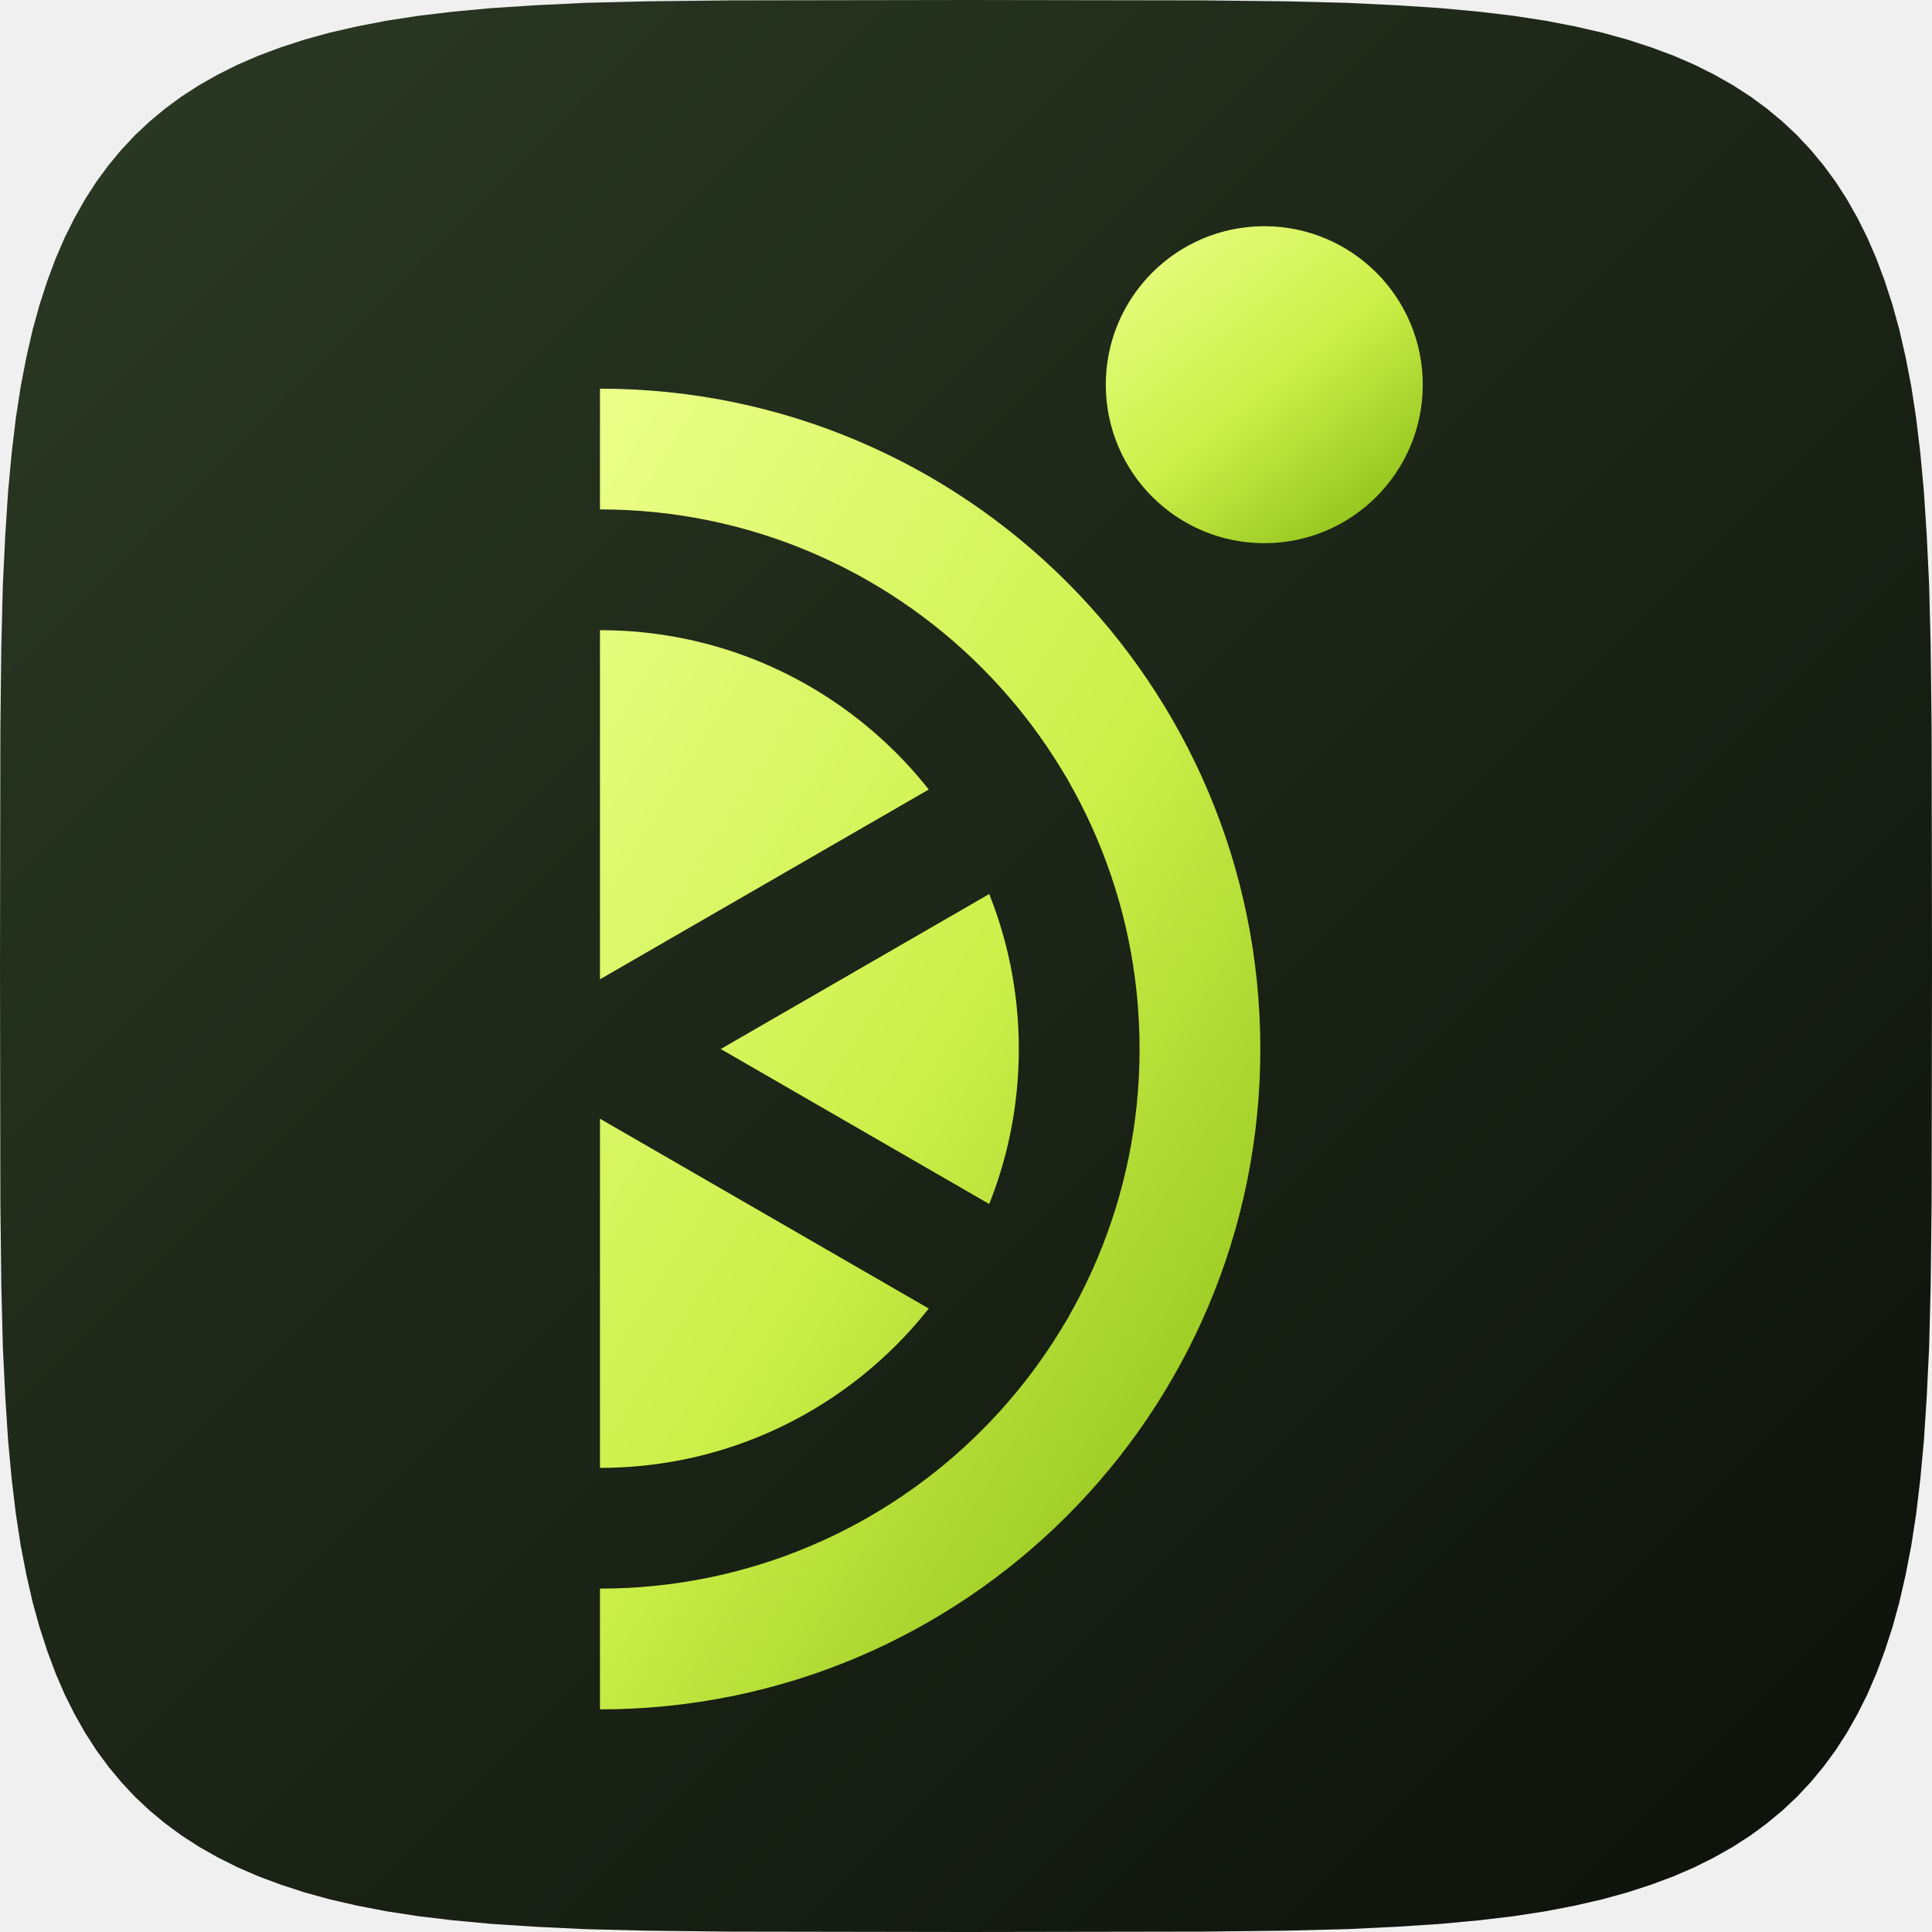
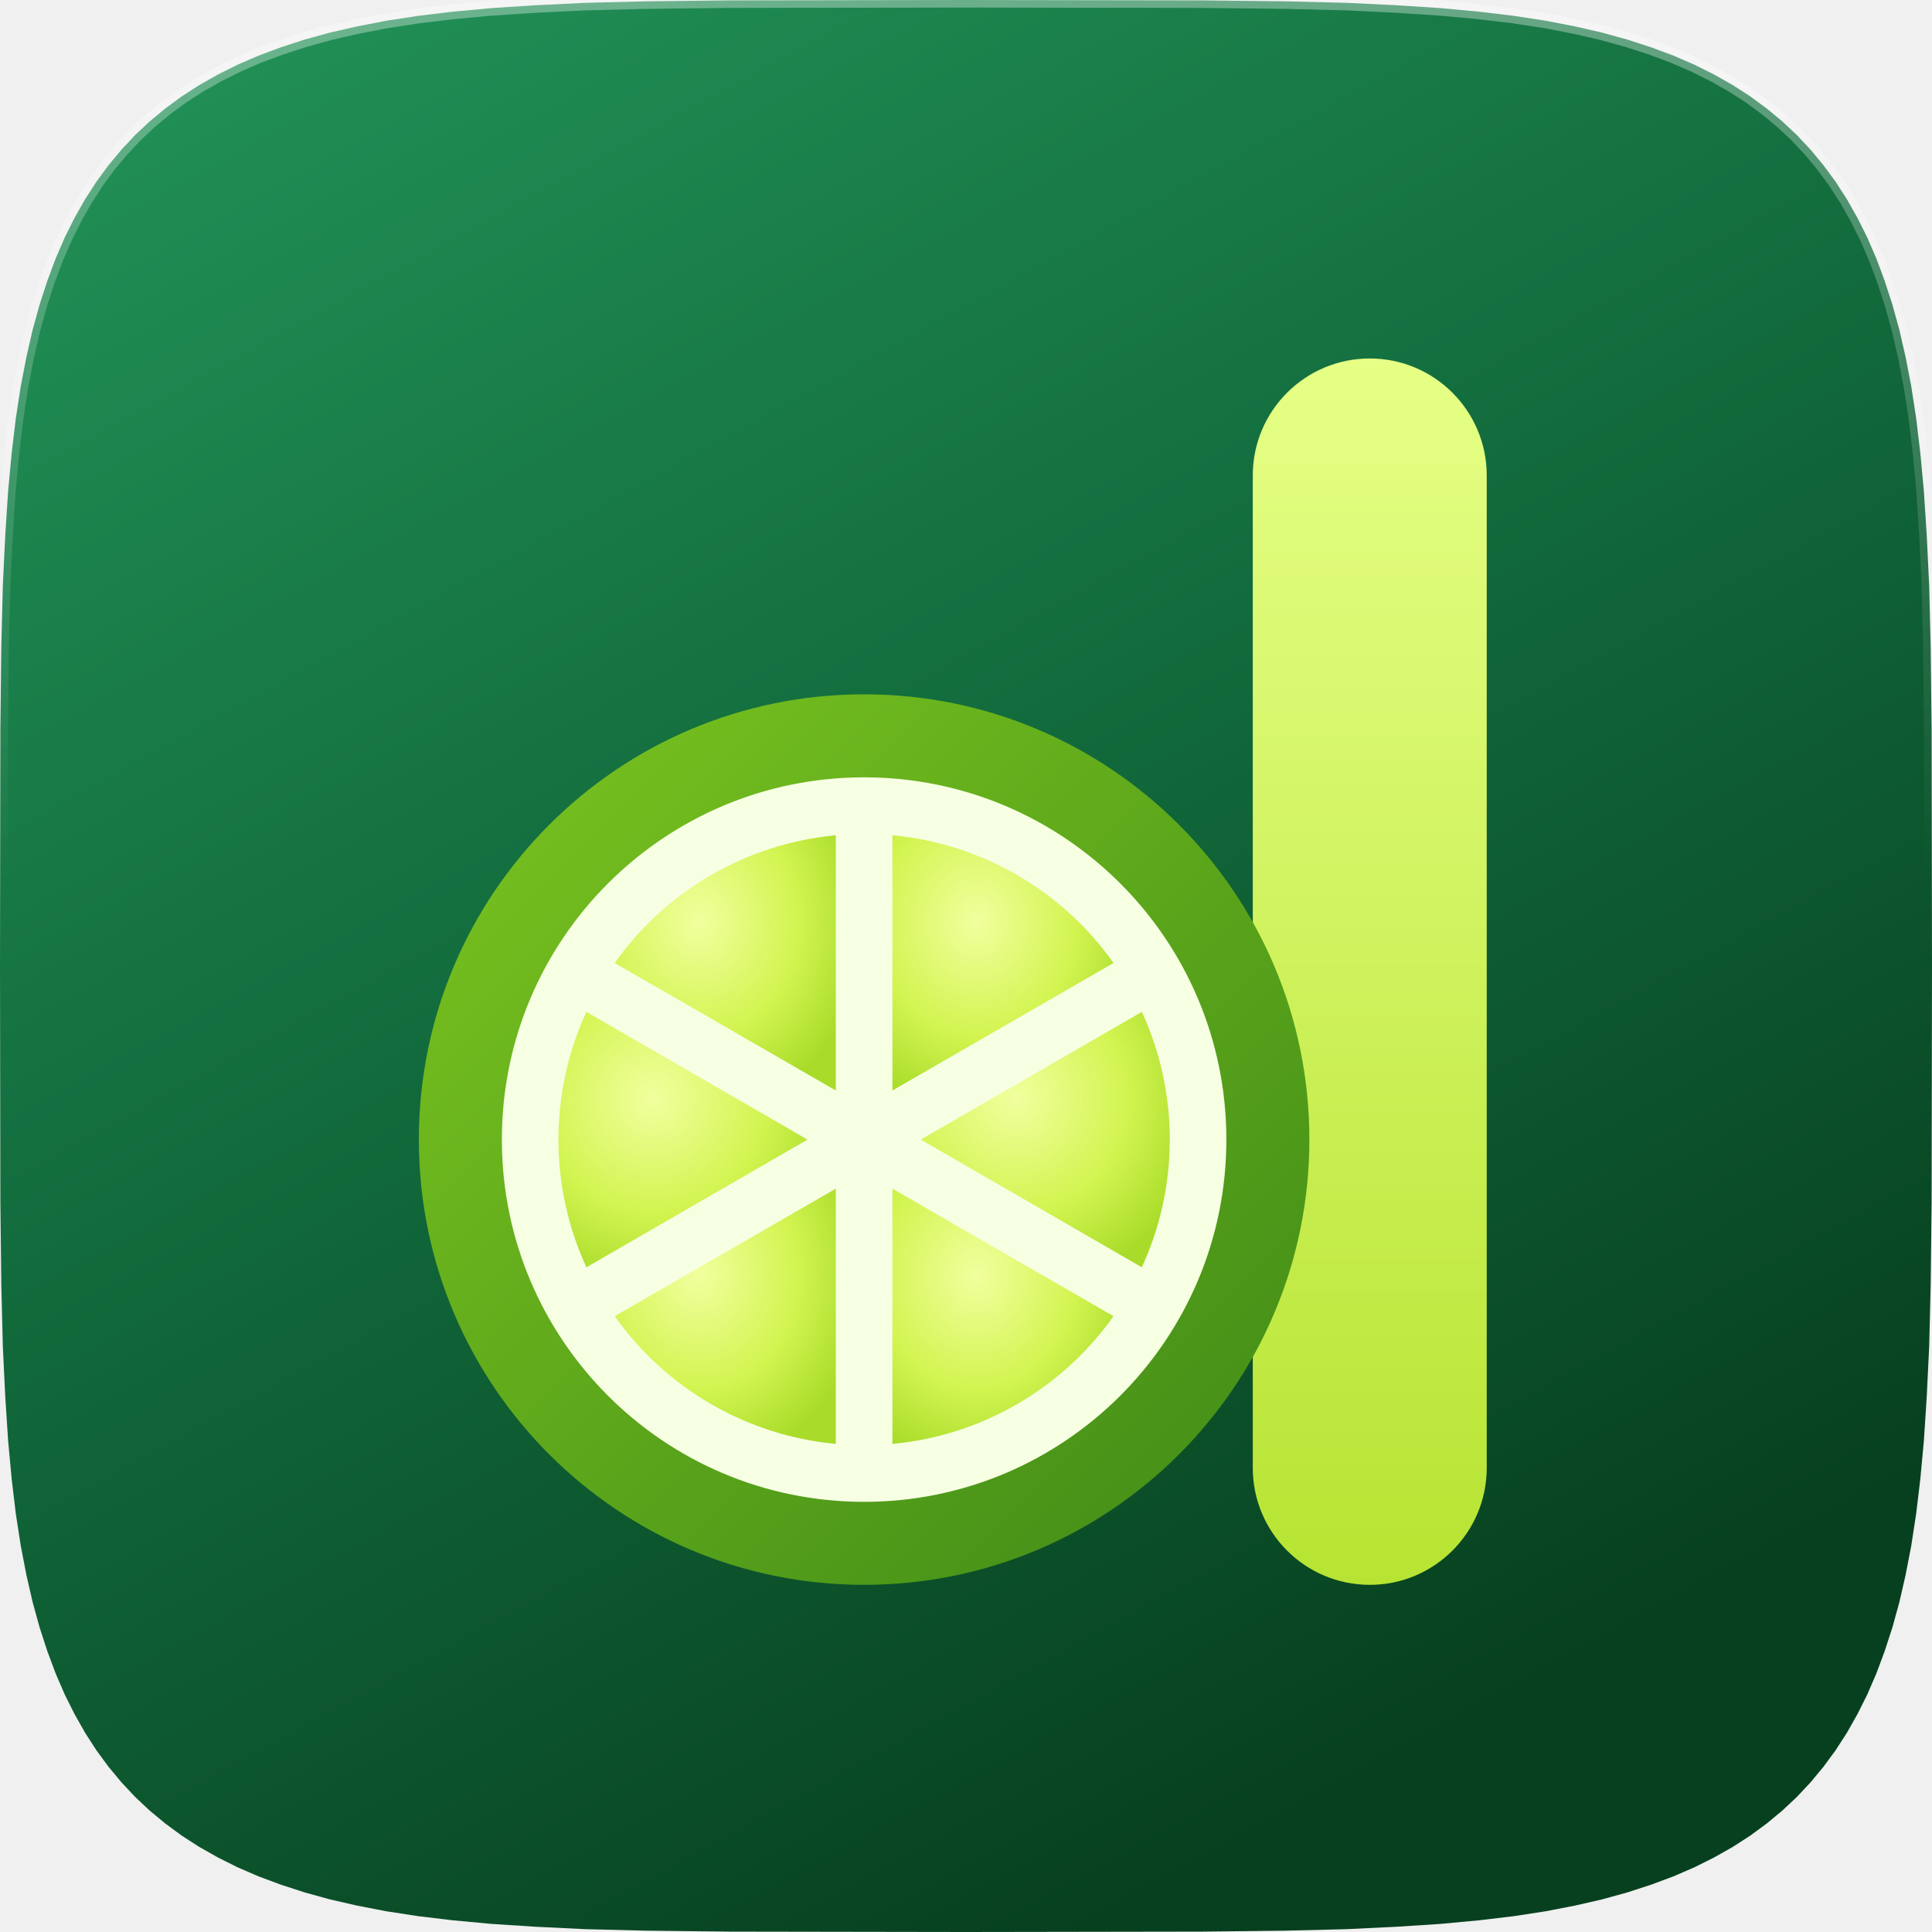
<svg xmlns="http://www.w3.org/2000/svg" viewBox="0 0 1024 1024">
  <defs>
-     <linearGradient id="bg" x1="0" y1="0" x2="1" y2="1">
-       <stop offset="0" stop-color="#2c3a24" />
-       <stop offset="1" stop-color="#0c100a" />
+     <linearGradient id="em" x1="0" y1="0" x2=".55" y2="1">
+       <stop offset="0" stop-color="#23955a" />
+       <stop offset=".55" stop-color="#11683a" />
+       <stop offset="1" stop-color="#07401f" />
    </linearGradient>
-     <radialGradient id="glow" cx="0.431" cy="0.503" r=".55">
-       <stop offset="0" stop-color="#cdf04a" stop-opacity=".28" />
-       <stop offset="1" stop-color="#cdf04a" stop-opacity="0" />
+     <radialGradient id="juice" cx=".38" cy=".34" r=".75">
+       <stop offset="0" stop-color="#f1ff9e" />
+       <stop offset=".6" stop-color="#d2f450" />
+       <stop offset="1" stop-color="#a9dc2a" />
    </radialGradient>
-     <linearGradient id="edge" x1="0" y1="0" x2="0" y2="1">
-       <stop offset="0" stop-color="#fff" stop-opacity=".22" />
-       <stop offset=".5" stop-color="#fff" stop-opacity="0" />
+     <linearGradient id="rind" x1="0" y1="0" x2="1" y2="1">
+       <stop offset="0" stop-color="#7cc520" />
+       <stop offset="1" stop-color="#3f8a17" />
    </linearGradient>
-     <linearGradient id="lime" x1="0" y1="0" x2=".8" y2="1">
-       <stop offset="0" stop-color="#ecff8a" />
-       <stop offset=".55" stop-color="#cdf04a" />
-       <stop offset="1" stop-color="#8fc21a" />
+     <linearGradient id="bar" x1="0" y1="0" x2="0" y2="1">
+       <stop offset="0" stop-color="#e6ff86" />
+       <stop offset="1" stop-color="#b7e432" />
    </linearGradient>
-     <filter id="lift" x="-20%" y="-20%" width="140%" height="150%">
-       <feDropShadow dx="0" dy="18" stdDeviation="22" flood-color="#000" flood-opacity=".45" />
-     </filter>
-     <mask id="cut">
-       <rect width="1024" height="1024" fill="#fff" />
-       <g fill="none" stroke="#000" stroke-width="64" stroke-linecap="round">
-         <path d="M318 302A254 254 0 0 1 318 810" />
-         <path d="M318 556L538.0 429.0" />
-         <path d="M318 556L538.0 683.0" />
-       </g>
-     </mask>
+     <linearGradient id="hi" x1="0" y1="0" x2="0" y2="1">
+       <stop offset="0" stop-color="#fff" stop-opacity=".35" />
+       <stop offset=".45" stop-color="#fff" stop-opacity="0" />
+     </linearGradient>
+     <clipPath id="sq">
+       <path d="M1024.0 512.0 L1023.8 637.3 L1023.3 681.3 L1022.5 713.8 L1021.2 740.5 L1019.7 763.6 L1017.8 784.0 L1015.6 802.4 L1013.0 819.3 L1010.0 834.8 L1006.7 849.2 L1003.0 862.6 L998.9 875.2 L994.5 887.0 L989.7 898.1 L984.5 908.5 L978.9 918.4 L972.9 927.7 L966.5 936.4 L959.7 944.6 L952.4 952.4 L944.6 959.7 L936.4 966.5 L927.7 972.9 L918.4 978.9 L908.5 984.5 L898.1 989.7 L887.0 994.5 L875.2 998.9 L862.6 1003.0 L849.2 1006.7 L834.8 1010.0 L819.3 1013.0 L802.4 1015.6 L784.0 1017.8 L763.6 1019.7 L740.5 1021.2 L713.8 1022.5 L681.3 1023.3 L637.3 1023.8 L512.0 1024.0 L386.7 1023.8 L342.7 1023.3 L310.2 1022.5 L283.5 1021.2 L260.4 1019.7 L240.0 1017.8 L221.6 1015.6 L204.7 1013.0 L189.2 1010.0 L174.8 1006.7 L161.4 1003.0 L148.8 998.9 L137.0 994.5 L125.9 989.7 L115.5 984.5 L105.6 978.9 L96.3 972.9 L87.6 966.5 L79.4 959.7 L71.6 952.4 L64.3 944.6 L57.5 936.4 L51.1 927.7 L45.1 918.4 L39.5 908.5 L34.3 898.1 L29.5 887.0 L25.1 875.2 L21.0 862.6 L17.3 849.2 L14.0 834.8 L11.0 819.3 L8.4 802.4 L6.2 784.0 L4.3 763.6 L2.8 740.5 L1.5 713.8 L0.7 681.3 L0.2 637.3 L0.0 512.0 L0.2 386.7 L0.7 342.7 L1.5 310.2 L2.8 283.5 L4.3 260.4 L6.2 240.0 L8.4 221.6 L11.0 204.7 L14.0 189.2 L17.3 174.8 L21.0 161.4 L25.1 148.8 L29.5 137.0 L34.3 125.9 L39.5 115.5 L45.1 105.6 L51.1 96.3 L57.5 87.6 L64.3 79.4 L71.6 71.6 L79.4 64.3 L87.6 57.5 L96.3 51.1 L105.6 45.1 L115.5 39.5 L125.9 34.3 L137.0 29.5 L148.8 25.1 L161.4 21.0 L174.8 17.3 L189.2 14.0 L204.7 11.0 L221.6 8.4 L240.0 6.2 L260.4 4.3 L283.5 2.8 L310.2 1.5 L342.7 0.7 L386.7 0.2 L512.0 0.0 L637.3 0.2 L681.3 0.7 L713.8 1.5 L740.5 2.8 L763.6 4.3 L784.0 6.2 L802.4 8.4 L819.3 11.0 L834.8 14.0 L849.2 17.3 L862.6 21.0 L875.2 25.1 L887.0 29.5 L898.1 34.3 L908.5 39.5 L918.4 45.1 L927.7 51.1 L936.4 57.5 L944.6 64.3 L952.4 71.6 L959.7 79.4 L966.5 87.6 L972.9 96.3 L978.9 105.6 L984.5 115.5 L989.7 125.9 L994.5 137.0 L998.9 148.8 L1003.0 161.4 L1006.7 174.8 L1010.0 189.2 L1013.0 204.7 L1015.6 221.6 L1017.8 240.0 L1019.7 260.4 L1021.2 283.5 L1022.5 310.2 L1023.3 342.7 L1023.8 386.7Z" />
+     </clipPath>
  </defs>
-   <path d="M1024.0 512.0 L1023.8 637.3 L1023.3 681.3 L1022.5 713.8 L1021.2 740.5 L1019.7 763.6 L1017.8 784.0 L1015.6 802.4 L1013.0 819.3 L1010.0 834.8 L1006.7 849.2 L1003.0 862.6 L998.9 875.2 L994.5 887.0 L989.7 898.1 L984.5 908.5 L978.9 918.4 L972.9 927.7 L966.5 936.4 L959.7 944.6 L952.4 952.4 L944.6 959.7 L936.4 966.5 L927.7 972.9 L918.4 978.9 L908.5 984.5 L898.1 989.7 L887.0 994.5 L875.2 998.9 L862.6 1003.0 L849.2 1006.7 L834.8 1010.0 L819.3 1013.0 L802.4 1015.6 L784.0 1017.8 L763.6 1019.7 L740.5 1021.2 L713.8 1022.5 L681.3 1023.3 L637.3 1023.8 L512.0 1024.0 L386.7 1023.8 L342.7 1023.3 L310.2 1022.5 L283.5 1021.2 L260.4 1019.7 L240.0 1017.8 L221.6 1015.6 L204.7 1013.0 L189.2 1010.0 L174.8 1006.7 L161.4 1003.0 L148.8 998.9 L137.0 994.5 L125.9 989.7 L115.5 984.5 L105.6 978.9 L96.3 972.9 L87.6 966.5 L79.4 959.7 L71.6 952.4 L64.3 944.6 L57.5 936.4 L51.1 927.7 L45.1 918.4 L39.5 908.5 L34.3 898.1 L29.5 887.0 L25.1 875.2 L21.0 862.6 L17.3 849.2 L14.0 834.8 L11.0 819.3 L8.4 802.4 L6.2 784.0 L4.3 763.6 L2.8 740.5 L1.5 713.8 L0.7 681.3 L0.2 637.3 L0.0 512.0 L0.2 386.7 L0.7 342.7 L1.5 310.2 L2.8 283.5 L4.3 260.4 L6.2 240.0 L8.4 221.6 L11.0 204.7 L14.0 189.2 L17.3 174.8 L21.0 161.4 L25.1 148.8 L29.5 137.0 L34.3 125.9 L39.5 115.5 L45.1 105.6 L51.1 96.3 L57.5 87.6 L64.3 79.4 L71.6 71.6 L79.4 64.3 L87.6 57.5 L96.3 51.1 L105.6 45.1 L115.5 39.5 L125.9 34.3 L137.0 29.5 L148.8 25.1 L161.4 21.0 L174.8 17.3 L189.2 14.0 L204.7 11.0 L221.6 8.4 L240.0 6.2 L260.4 4.3 L283.5 2.8 L310.2 1.5 L342.7 0.7 L386.7 0.2 L512.0 0.0 L637.3 0.2 L681.3 0.7 L713.8 1.5 L740.5 2.8 L763.6 4.3 L784.0 6.2 L802.4 8.4 L819.3 11.0 L834.8 14.0 L849.2 17.3 L862.6 21.0 L875.2 25.1 L887.0 29.5 L898.1 34.3 L908.5 39.5 L918.4 45.1 L927.7 51.1 L936.4 57.5 L944.6 64.3 L952.4 71.6 L959.7 79.4 L966.5 87.6 L972.9 96.3 L978.9 105.6 L984.5 115.5 L989.7 125.9 L994.5 137.0 L998.9 148.8 L1003.0 161.4 L1006.7 174.8 L1010.0 189.2 L1013.0 204.7 L1015.6 221.6 L1017.8 240.0 L1019.7 260.4 L1021.2 283.5 L1022.5 310.2 L1023.3 342.7 L1023.8 386.7Z" fill="url(#bg)" />
-   <g fill="url(#lime)">
-     <path d="M318 206A350 350 0 0 1 318 906Z" mask="url(#cut)" />
-     <circle cx="670.1" cy="203.9" r="84" />
+   <path d="M1024.0 512.0 L1023.8 637.3 L1023.3 681.3 L1022.5 713.8 L1021.2 740.5 L1019.7 763.6 L1017.8 784.0 L1015.6 802.4 L1013.0 819.3 L1010.0 834.8 L1006.7 849.2 L1003.0 862.6 L998.9 875.2 L994.5 887.0 L989.7 898.1 L984.5 908.5 L978.9 918.4 L972.9 927.7 L966.5 936.4 L959.7 944.6 L952.4 952.4 L944.6 959.7 L936.4 966.5 L927.7 972.9 L918.4 978.9 L908.5 984.5 L898.1 989.7 L887.0 994.5 L875.2 998.9 L862.6 1003.0 L849.2 1006.7 L834.8 1010.0 L819.3 1013.0 L802.4 1015.6 L784.0 1017.8 L763.6 1019.7 L740.5 1021.2 L713.8 1022.5 L681.3 1023.3 L637.3 1023.8 L512.0 1024.0 L386.7 1023.8 L342.7 1023.3 L310.2 1022.5 L283.5 1021.2 L260.4 1019.7 L240.0 1017.8 L221.6 1015.6 L204.7 1013.0 L189.2 1010.0 L174.8 1006.7 L161.4 1003.0 L148.8 998.9 L137.0 994.5 L125.9 989.7 L115.5 984.5 L105.6 978.9 L96.3 972.9 L87.6 966.5 L79.4 959.7 L71.6 952.4 L64.3 944.6 L57.5 936.4 L51.1 927.7 L45.1 918.4 L39.5 908.5 L34.3 898.1 L29.5 887.0 L25.1 875.2 L21.0 862.6 L17.3 849.2 L14.0 834.8 L11.0 819.3 L8.4 802.4 L6.2 784.0 L4.3 763.6 L2.8 740.5 L1.5 713.8 L0.7 681.3 L0.2 637.3 L0.0 512.0 L0.2 386.7 L0.7 342.7 L1.5 310.2 L2.8 283.5 L4.3 260.4 L6.2 240.0 L8.4 221.6 L11.0 204.7 L14.0 189.2 L17.3 174.8 L21.0 161.4 L25.1 148.8 L29.5 137.0 L34.3 125.9 L39.5 115.5 L45.1 105.6 L51.1 96.3 L57.5 87.6 L64.3 79.4 L71.6 71.6 L79.4 64.3 L87.6 57.5 L96.3 51.1 L105.6 45.1 L115.5 39.5 L125.9 34.3 L137.0 29.5 L148.8 25.1 L161.4 21.0 L174.8 17.3 L189.2 14.0 L204.7 11.0 L221.6 8.4 L240.0 6.2 L260.4 4.3 L283.5 2.8 L310.2 1.5 L342.7 0.7 L386.7 0.2 L512.0 0.0 L637.3 0.2 L681.3 0.7 L713.8 1.5 L740.5 2.8 L763.6 4.3 L784.0 6.2 L802.4 8.4 L819.3 11.0 L834.8 14.0 L849.2 17.3 L862.6 21.0 L875.2 25.1 L887.0 29.5 L898.1 34.3 L908.5 39.5 L918.4 45.1 L927.7 51.1 L936.4 57.5 L944.6 64.3 L952.4 71.6 L959.7 79.4 L966.5 87.6 L972.9 96.3 L978.9 105.6 L984.5 115.5 L989.7 125.9 L994.5 137.0 L998.9 148.8 L1003.0 161.4 L1006.7 174.8 L1010.0 189.2 L1013.0 204.7 L1015.6 221.6 L1017.8 240.0 L1019.7 260.4 L1021.2 283.5 L1022.5 310.2 L1023.3 342.7 L1023.8 386.7Z" fill="url(#em)" />
+   <g clip-path="url(#sq)">
+     <g>
+       <rect x="664" y="190" width="124" height="650" rx="62.0" fill="url(#bar)" />
+       <circle cx="458" cy="604" r="236" fill="url(#rind)" />
+       <circle cx="458" cy="604" r="192" fill="#f7ffe3" />
+       <path d="M473.0 578.0L473.0 442.7A162 162 0 0 1 590.2 510.4Z" fill="url(#juice)" />
+       <path d="M488.0 604.0L605.2 536.3A162 162 0 0 1 605.2 671.7Z" fill="url(#juice)" />
+       <path d="M473.0 630.0L590.2 697.6A162 162 0 0 1 473.0 765.3Z" fill="url(#juice)" />
+       <path d="M443.0 630.0L443.0 765.3A162 162 0 0 1 325.8 697.6Z" fill="url(#juice)" />
+       <path d="M428.0 604.0L310.8 671.7A162 162 0 0 1 310.8 536.3Z" fill="url(#juice)" />
+       <path d="M443.0 578.0L325.8 510.4A162 162 0 0 1 443.0 442.7Z" fill="url(#juice)" />
+     </g>
  </g>
+   <path d="M1024.0 512.0 L1023.8 637.3 L1023.3 681.3 L1022.5 713.8 L1021.2 740.5 L1019.7 763.6 L1017.8 784.0 L1015.6 802.4 L1013.0 819.3 L1010.0 834.8 L1006.7 849.2 L1003.0 862.6 L998.9 875.2 L994.5 887.0 L989.7 898.1 L984.5 908.5 L978.9 918.4 L972.9 927.7 L966.5 936.4 L959.7 944.6 L952.4 952.4 L944.6 959.7 L936.4 966.5 L927.7 972.9 L918.4 978.9 L908.5 984.5 L898.1 989.7 L887.0 994.5 L875.2 998.9 L862.6 1003.0 L849.2 1006.7 L834.8 1010.0 L819.3 1013.0 L802.4 1015.6 L784.0 1017.8 L763.6 1019.7 L740.5 1021.2 L713.8 1022.5 L681.3 1023.3 L637.3 1023.8 L512.0 1024.0 L386.7 1023.8 L342.7 1023.3 L310.2 1022.5 L283.5 1021.2 L260.4 1019.7 L240.0 1017.8 L221.6 1015.6 L204.7 1013.0 L189.2 1010.0 L174.8 1006.7 L161.4 1003.0 L148.8 998.9 L137.0 994.5 L125.9 989.7 L115.5 984.5 L105.6 978.9 L96.3 972.9 L87.6 966.5 L79.4 959.7 L71.6 952.4 L64.3 944.6 L57.5 936.4 L51.1 927.7 L45.1 918.4 L39.5 908.5 L34.3 898.1 L29.5 887.0 L25.1 875.2 L21.0 862.6 L17.3 849.2 L14.0 834.8 L11.0 819.3 L8.4 802.4 L6.2 784.0 L4.3 763.6 L2.8 740.5 L1.5 713.8 L0.7 681.3 L0.2 637.3 L0.0 512.0 L0.2 386.7 L0.7 342.7 L1.5 310.2 L2.8 283.5 L4.3 260.4 L6.2 240.0 L8.4 221.6 L11.0 204.7 L14.0 189.2 L17.3 174.8 L21.0 161.4 L25.1 148.8 L29.5 137.0 L34.3 125.9 L39.5 115.5 L45.1 105.6 L51.1 96.3 L57.5 87.6 L64.3 79.4 L71.6 71.6 L79.4 64.3 L87.6 57.5 L96.3 51.1 L105.6 45.1 L115.5 39.5 L125.9 34.3 L137.0 29.5 L148.8 25.1 L161.4 21.0 L174.8 17.3 L189.2 14.0 L204.7 11.0 L221.6 8.4 L240.0 6.2 L260.4 4.3 L283.5 2.8 L310.2 1.5 L342.7 0.7 L386.7 0.2 L512.0 0.0 L637.3 0.2 L681.3 0.7 L713.8 1.5 L740.5 2.8 L763.6 4.3 L784.0 6.2 L802.4 8.4 L819.3 11.0 L834.8 14.0 L849.2 17.3 L862.6 21.0 L875.2 25.1 L887.0 29.5 L898.1 34.3 L908.5 39.5 L918.4 45.1 L927.7 51.1 L936.4 57.5 L944.6 64.3 L952.4 71.6 L959.7 79.4 L966.5 87.6 L972.9 96.3 L978.9 105.6 L984.5 115.5 L989.7 125.9 L994.5 137.0 L998.9 148.8 L1003.0 161.4 L1006.7 174.8 L1010.0 189.2 L1013.0 204.7 L1015.6 221.6 L1017.8 240.0 L1019.7 260.4 L1021.2 283.5 L1022.5 310.2 L1023.3 342.7 L1023.8 386.7Z" fill="none" stroke="url(#hi)" stroke-width="8" />
</svg>
